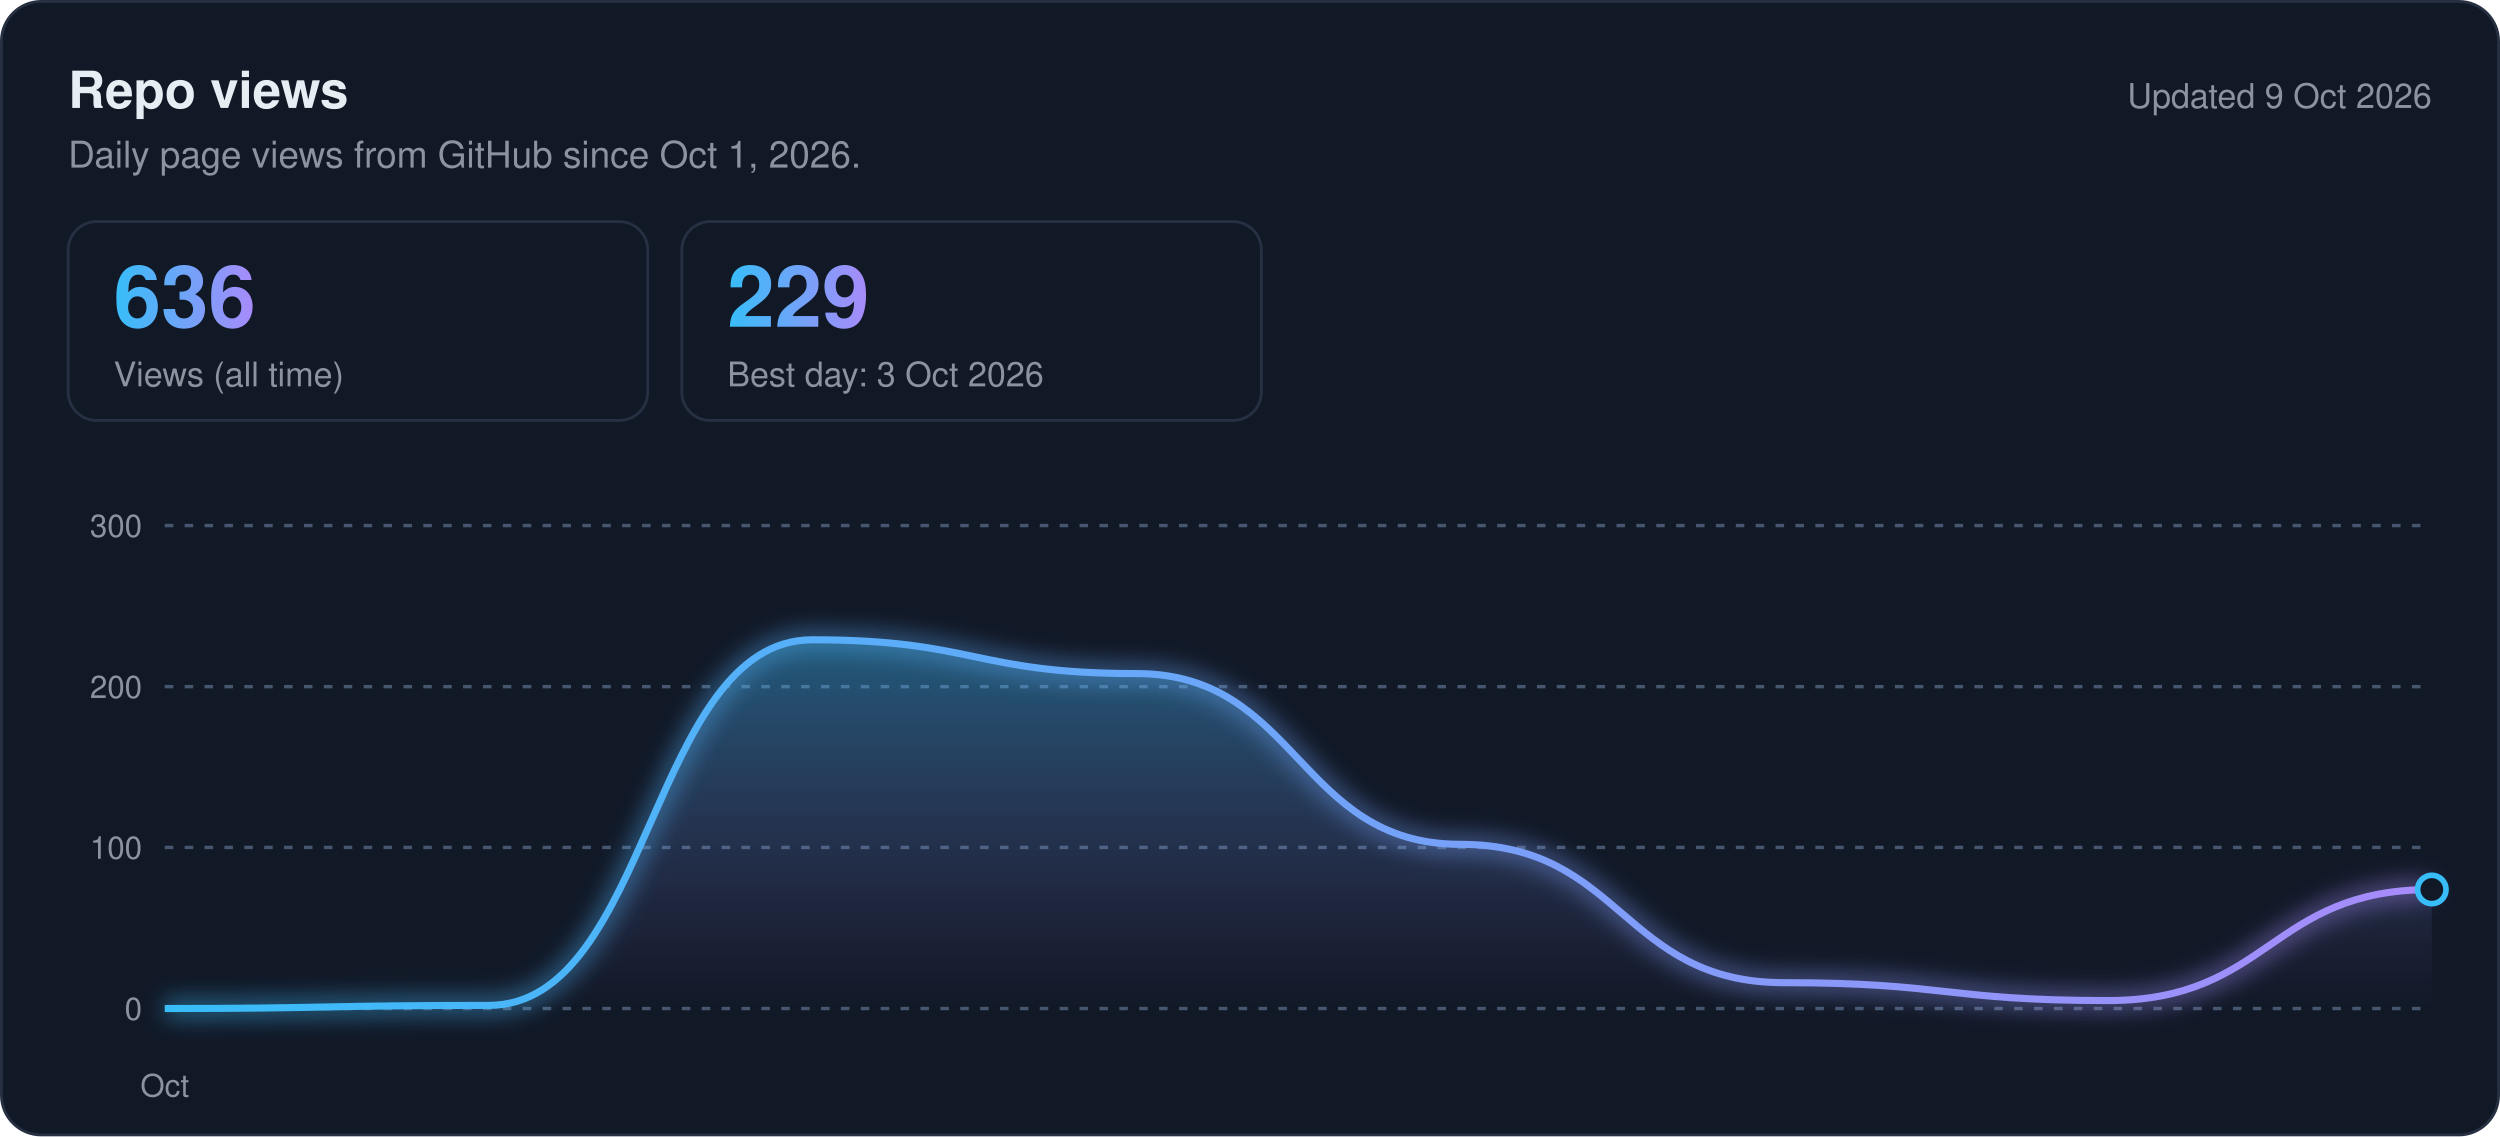
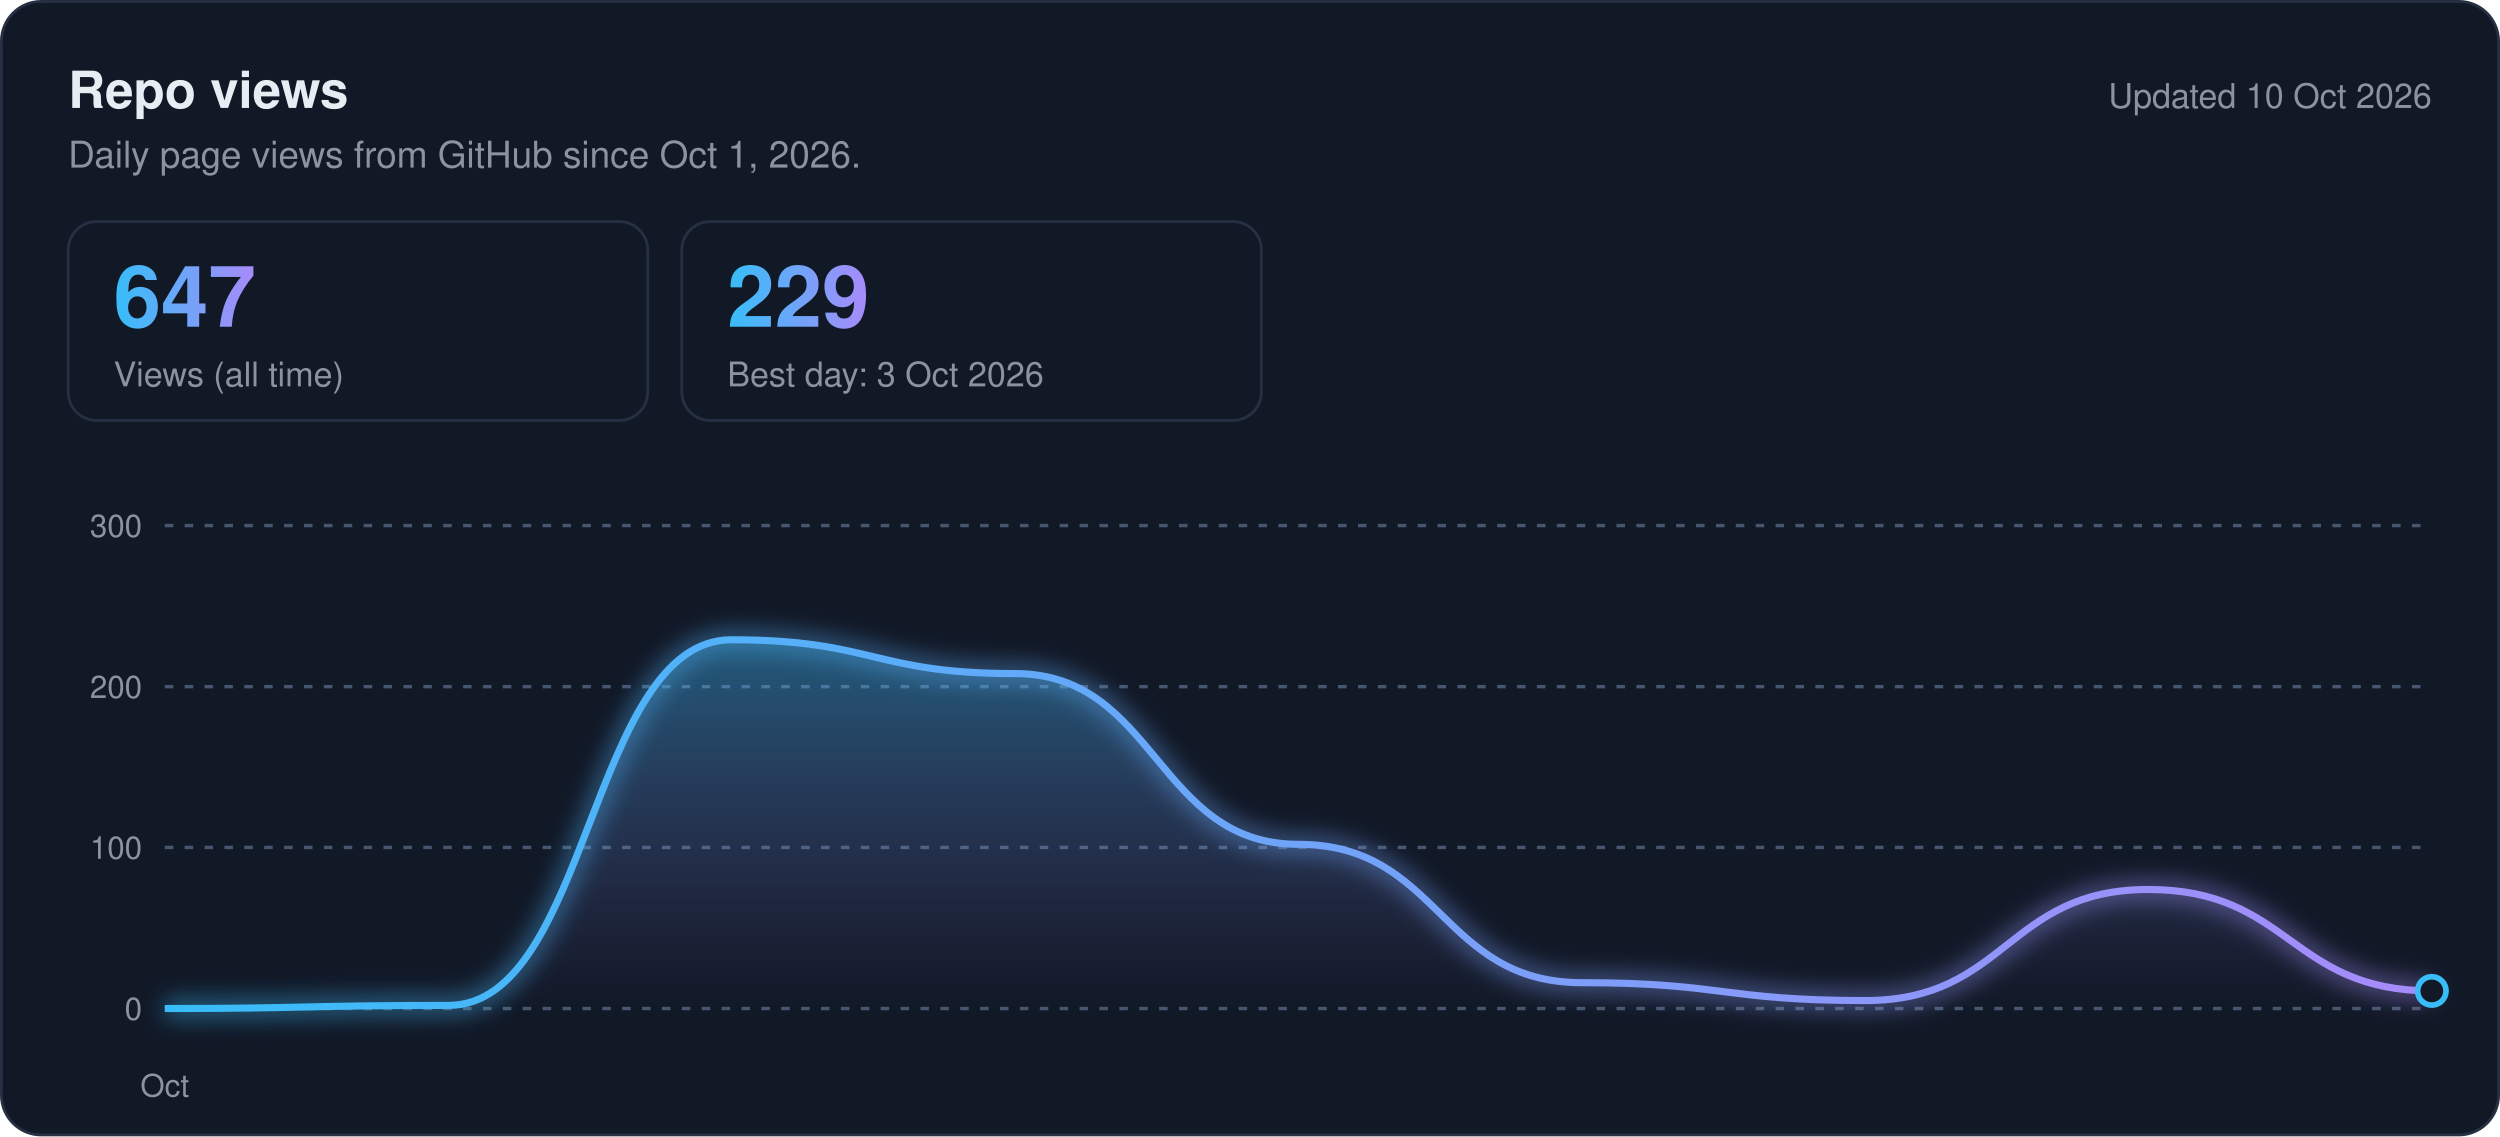
<svg xmlns="http://www.w3.org/2000/svg" viewBox="0 0 880 400" width="880" height="400" role="img" aria-label="Repo views" font-family="'Segoe UI', system-ui, -apple-system, Helvetica, Arial, sans-serif">
  <style>@keyframes draw{from{stroke-dasharray:1;stroke-dashoffset:1}to{stroke-dasharray:1;stroke-dashoffset:0}}@keyframes fade{from{opacity:0}}.ln,.gw{animation:draw 2.2s ease-out .2s backwards}.fd{animation:fade 1.4s ease 1.2s backwards}@media (prefers-reduced-motion:reduce){.lwv{display:none}}@media (prefers-reduced-motion:reduce){*{animation:none!important}}</style>
  <defs>
    <linearGradient id="lg" x1="0" x2="1">
      <stop offset="0" stop-color="#38bdf8" />
      <stop offset="1" stop-color="#a78bfa" />
    </linearGradient>
    <linearGradient id="ag" x1="0" x2="0" y1="0" y2="1">
      <stop offset="0" stop-color="#38bdf8" stop-opacity=".4" />
      <stop offset="1" stop-color="#a78bfa" stop-opacity="0" />
    </linearGradient>
    <filter id="gw" x="-5%" y="-30%" width="110%" height="160%">
      <feGaussianBlur stdDeviation="4" />
    </filter>
    <linearGradient id="wv" gradientUnits="userSpaceOnUse" x1="0" y1="0" x2="880" y2="0" gradientTransform="translate(-90,0)">
      <stop offset="0" stop-color="#fff" stop-opacity="0" />
      <stop offset=".04" stop-color="#fff" stop-opacity="0" />
      <stop offset=".08" stop-color="#fff" stop-opacity="1" />
      <stop offset=".086" stop-color="#fff" stop-opacity="0" />
      <stop offset="1" stop-color="#fff" stop-opacity="0" />
      <animateTransform attributeName="gradientTransform" type="translate" from="-90 0" to="970 0" dur="10s" begin="2.4s" repeatCount="indefinite" />
    </linearGradient>
  </defs>
  <rect x=".5" y=".5" width="879" height="399" rx="14" fill="#111826" stroke="#263042" />
  <text x="24" y="38" font-size="18" font-weight="700" fill="#e6edf3">Repo views</text>
  <text x="24" y="59" font-size="13" fill="#8b949e">Daily page views from GitHub since Oct 1, 2026.</text>
-   <text x="856" y="38" font-size="12" fill="#8b949e" text-anchor="end">Updated 9 Oct 2026</text>
+   <text x="856" y="38" font-size="12" fill="#8b949e" text-anchor="end">Updated 10 Oct 2026</text>
  <rect x="24" y="78" width="204" height="70" rx="10" fill="none" stroke="#263042" />
-   <text x="40" y="115" font-size="30" font-weight="700" fill="url(#lg)">636</text>
+   <text x="40" y="115" font-size="30" font-weight="700" fill="url(#lg)">647</text>
  <text x="40" y="136" font-size="12" fill="#8b949e">Views (all time)</text>
  <rect x="240" y="78" width="204" height="70" rx="10" fill="none" stroke="#263042" />
  <text x="256" y="115" font-size="30" font-weight="700" fill="url(#lg)">229</text>
  <text x="256" y="136" font-size="12" fill="#8b949e">Best day: 3 Oct 2026</text>
  <line x1="58" x2="856" y1="355.0" y2="355.0" stroke="#46566e" stroke-width="1.2" stroke-dasharray="3 4" />
  <text x="50" y="359.0" font-size="11" fill="#8b949e" text-anchor="end">0</text>
  <line x1="58" x2="856" y1="298.3" y2="298.3" stroke="#46566e" stroke-width="1.2" stroke-dasharray="3 4" />
  <text x="50" y="302.3" font-size="11" fill="#8b949e" text-anchor="end">100</text>
  <line x1="58" x2="856" y1="241.7" y2="241.7" stroke="#46566e" stroke-width="1.2" stroke-dasharray="3 4" />
  <text x="50" y="245.7" font-size="11" fill="#8b949e" text-anchor="end">200</text>
  <line x1="58" x2="856" y1="185.0" y2="185.0" stroke="#46566e" stroke-width="1.2" stroke-dasharray="3 4" />
  <text x="50" y="189.0" font-size="11" fill="#8b949e" text-anchor="end">300</text>
  <text x="58.0" y="386" font-size="11" fill="#8b949e" text-anchor="middle">Oct</text>
-   <path class="fd" d="M58.0,355.0C115.0,355.0 115.0,353.9 172.0,353.9C229.0,353.9 229.0,225.2 286.0,225.2C343.0,225.2 343.0,237.1 400.0,237.1C457.0,237.1 457.0,297.2 514.0,297.2C571.0,297.2 571.0,345.9 628.0,345.9C685.0,345.9 685.0,352.2 742.0,352.2C799.0,352.2 799.0,313.1 856.0,313.1L856.0,355.0L58.0,355.0Z" fill="url(#ag)" />
-   <path class="gw" d="M58.0,355.0C115.0,355.0 115.0,353.9 172.0,353.9C229.0,353.9 229.0,225.2 286.0,225.2C343.0,225.2 343.0,237.1 400.0,237.1C457.0,237.1 457.0,297.2 514.0,297.2C571.0,297.2 571.0,345.9 628.0,345.9C685.0,345.9 685.0,352.2 742.0,352.2C799.0,352.2 799.0,313.1 856.0,313.1" pathLength="1" fill="none" stroke="url(#lg)" stroke-width="7" stroke-opacity=".45" filter="url(#gw)" />
-   <path class="ln" d="M58.0,355.0C115.0,355.0 115.0,353.9 172.0,353.9C229.0,353.9 229.0,225.2 286.0,225.2C343.0,225.2 343.0,237.1 400.0,237.1C457.0,237.1 457.0,297.2 514.0,297.2C571.0,297.2 571.0,345.9 628.0,345.9C685.0,345.9 685.0,352.2 742.0,352.2C799.0,352.2 799.0,313.1 856.0,313.1" pathLength="1" fill="none" stroke="url(#lg)" stroke-width="2.5" stroke-linejoin="round" />
-   <path class="lwv" d="M58.0,355.0C115.0,355.0 115.0,353.9 172.0,353.9C229.0,353.9 229.0,225.2 286.0,225.2C343.0,225.2 343.0,237.1 400.0,237.1C457.0,237.1 457.0,297.2 514.0,297.2C571.0,297.2 571.0,345.9 628.0,345.9C685.0,345.9 685.0,352.2 742.0,352.2C799.0,352.2 799.0,313.1 856.0,313.1" fill="none" stroke="url(#wv)" stroke-width="5.5" stroke-linecap="round" filter="url(#gw)" />
-   <path class="lwv" d="M58.0,355.0C115.0,355.0 115.0,353.9 172.0,353.9C229.0,353.9 229.0,225.2 286.0,225.2C343.0,225.2 343.0,237.1 400.0,237.1C457.0,237.1 457.0,297.2 514.0,297.2C571.0,297.2 571.0,345.9 628.0,345.9C685.0,345.9 685.0,352.2 742.0,352.2C799.0,352.2 799.0,313.1 856.0,313.1" fill="none" stroke="url(#wv)" stroke-width="2" stroke-linecap="round" />
-   <circle class="fd" cx="856.0" cy="313.1" r="5" fill="#111826" stroke="#38bdf8" stroke-width="2" />
+   <path class="fd" d="M58.0,355.0C107.9,355.0 107.9,353.9 157.8,353.9C207.6,353.9 207.6,225.2 257.5,225.2C307.4,225.2 307.4,237.1 357.2,237.1C407.1,237.1 407.1,297.2 457.0,297.2C506.9,297.2 506.9,345.9 556.8,345.9C606.6,345.9 606.6,352.2 656.5,352.2C706.4,352.2 706.4,313.1 756.2,313.1C806.1,313.1 806.1,348.8 856.0,348.8L856.0,355.0L58.0,355.0Z" fill="url(#ag)" />
+   <path class="gw" d="M58.0,355.0C107.9,355.0 107.9,353.9 157.8,353.9C207.6,353.9 207.6,225.2 257.5,225.2C307.4,225.2 307.4,237.1 357.2,237.1C407.1,237.1 407.1,297.2 457.0,297.2C506.9,297.2 506.9,345.9 556.8,345.9C606.6,345.9 606.6,352.2 656.5,352.2C706.4,352.2 706.4,313.1 756.2,313.1C806.1,313.1 806.1,348.8 856.0,348.8" pathLength="1" fill="none" stroke="url(#lg)" stroke-width="7" stroke-opacity=".45" filter="url(#gw)" />
+   <path class="ln" d="M58.0,355.0C107.9,355.0 107.9,353.9 157.8,353.9C207.6,353.9 207.6,225.2 257.5,225.2C307.4,225.2 307.4,237.1 357.2,237.1C407.1,237.1 407.1,297.2 457.0,297.2C506.9,297.2 506.9,345.9 556.8,345.9C606.6,345.9 606.6,352.2 656.5,352.2C706.4,352.2 706.4,313.1 756.2,313.1C806.1,313.1 806.1,348.8 856.0,348.8" pathLength="1" fill="none" stroke="url(#lg)" stroke-width="2.5" stroke-linejoin="round" />
+   <path class="lwv" d="M58.0,355.0C107.9,355.0 107.9,353.9 157.8,353.9C207.6,353.9 207.6,225.2 257.5,225.2C307.4,225.2 307.4,237.1 357.2,237.1C407.1,237.1 407.1,297.2 457.0,297.2C506.9,297.2 506.9,345.9 556.8,345.9C606.6,345.9 606.6,352.2 656.5,352.2C706.4,352.2 706.4,313.1 756.2,313.1C806.1,313.1 806.1,348.8 856.0,348.8" fill="none" stroke="url(#wv)" stroke-width="5.5" stroke-linecap="round" filter="url(#gw)" />
+   <path class="lwv" d="M58.0,355.0C107.9,355.0 107.9,353.9 157.8,353.9C207.6,353.9 207.6,225.2 257.5,225.2C307.4,225.2 307.4,237.1 357.2,237.1C407.1,237.1 407.1,297.2 457.0,297.2C506.9,297.2 506.9,345.9 556.8,345.9C606.6,345.9 606.6,352.2 656.5,352.2C706.4,352.2 706.4,313.1 756.2,313.1C806.1,313.1 806.1,348.8 856.0,348.8" fill="none" stroke="url(#wv)" stroke-width="2" stroke-linecap="round" />
+   <circle class="fd" cx="856.0" cy="348.8" r="5" fill="#111826" stroke="#38bdf8" stroke-width="2" />
</svg>
